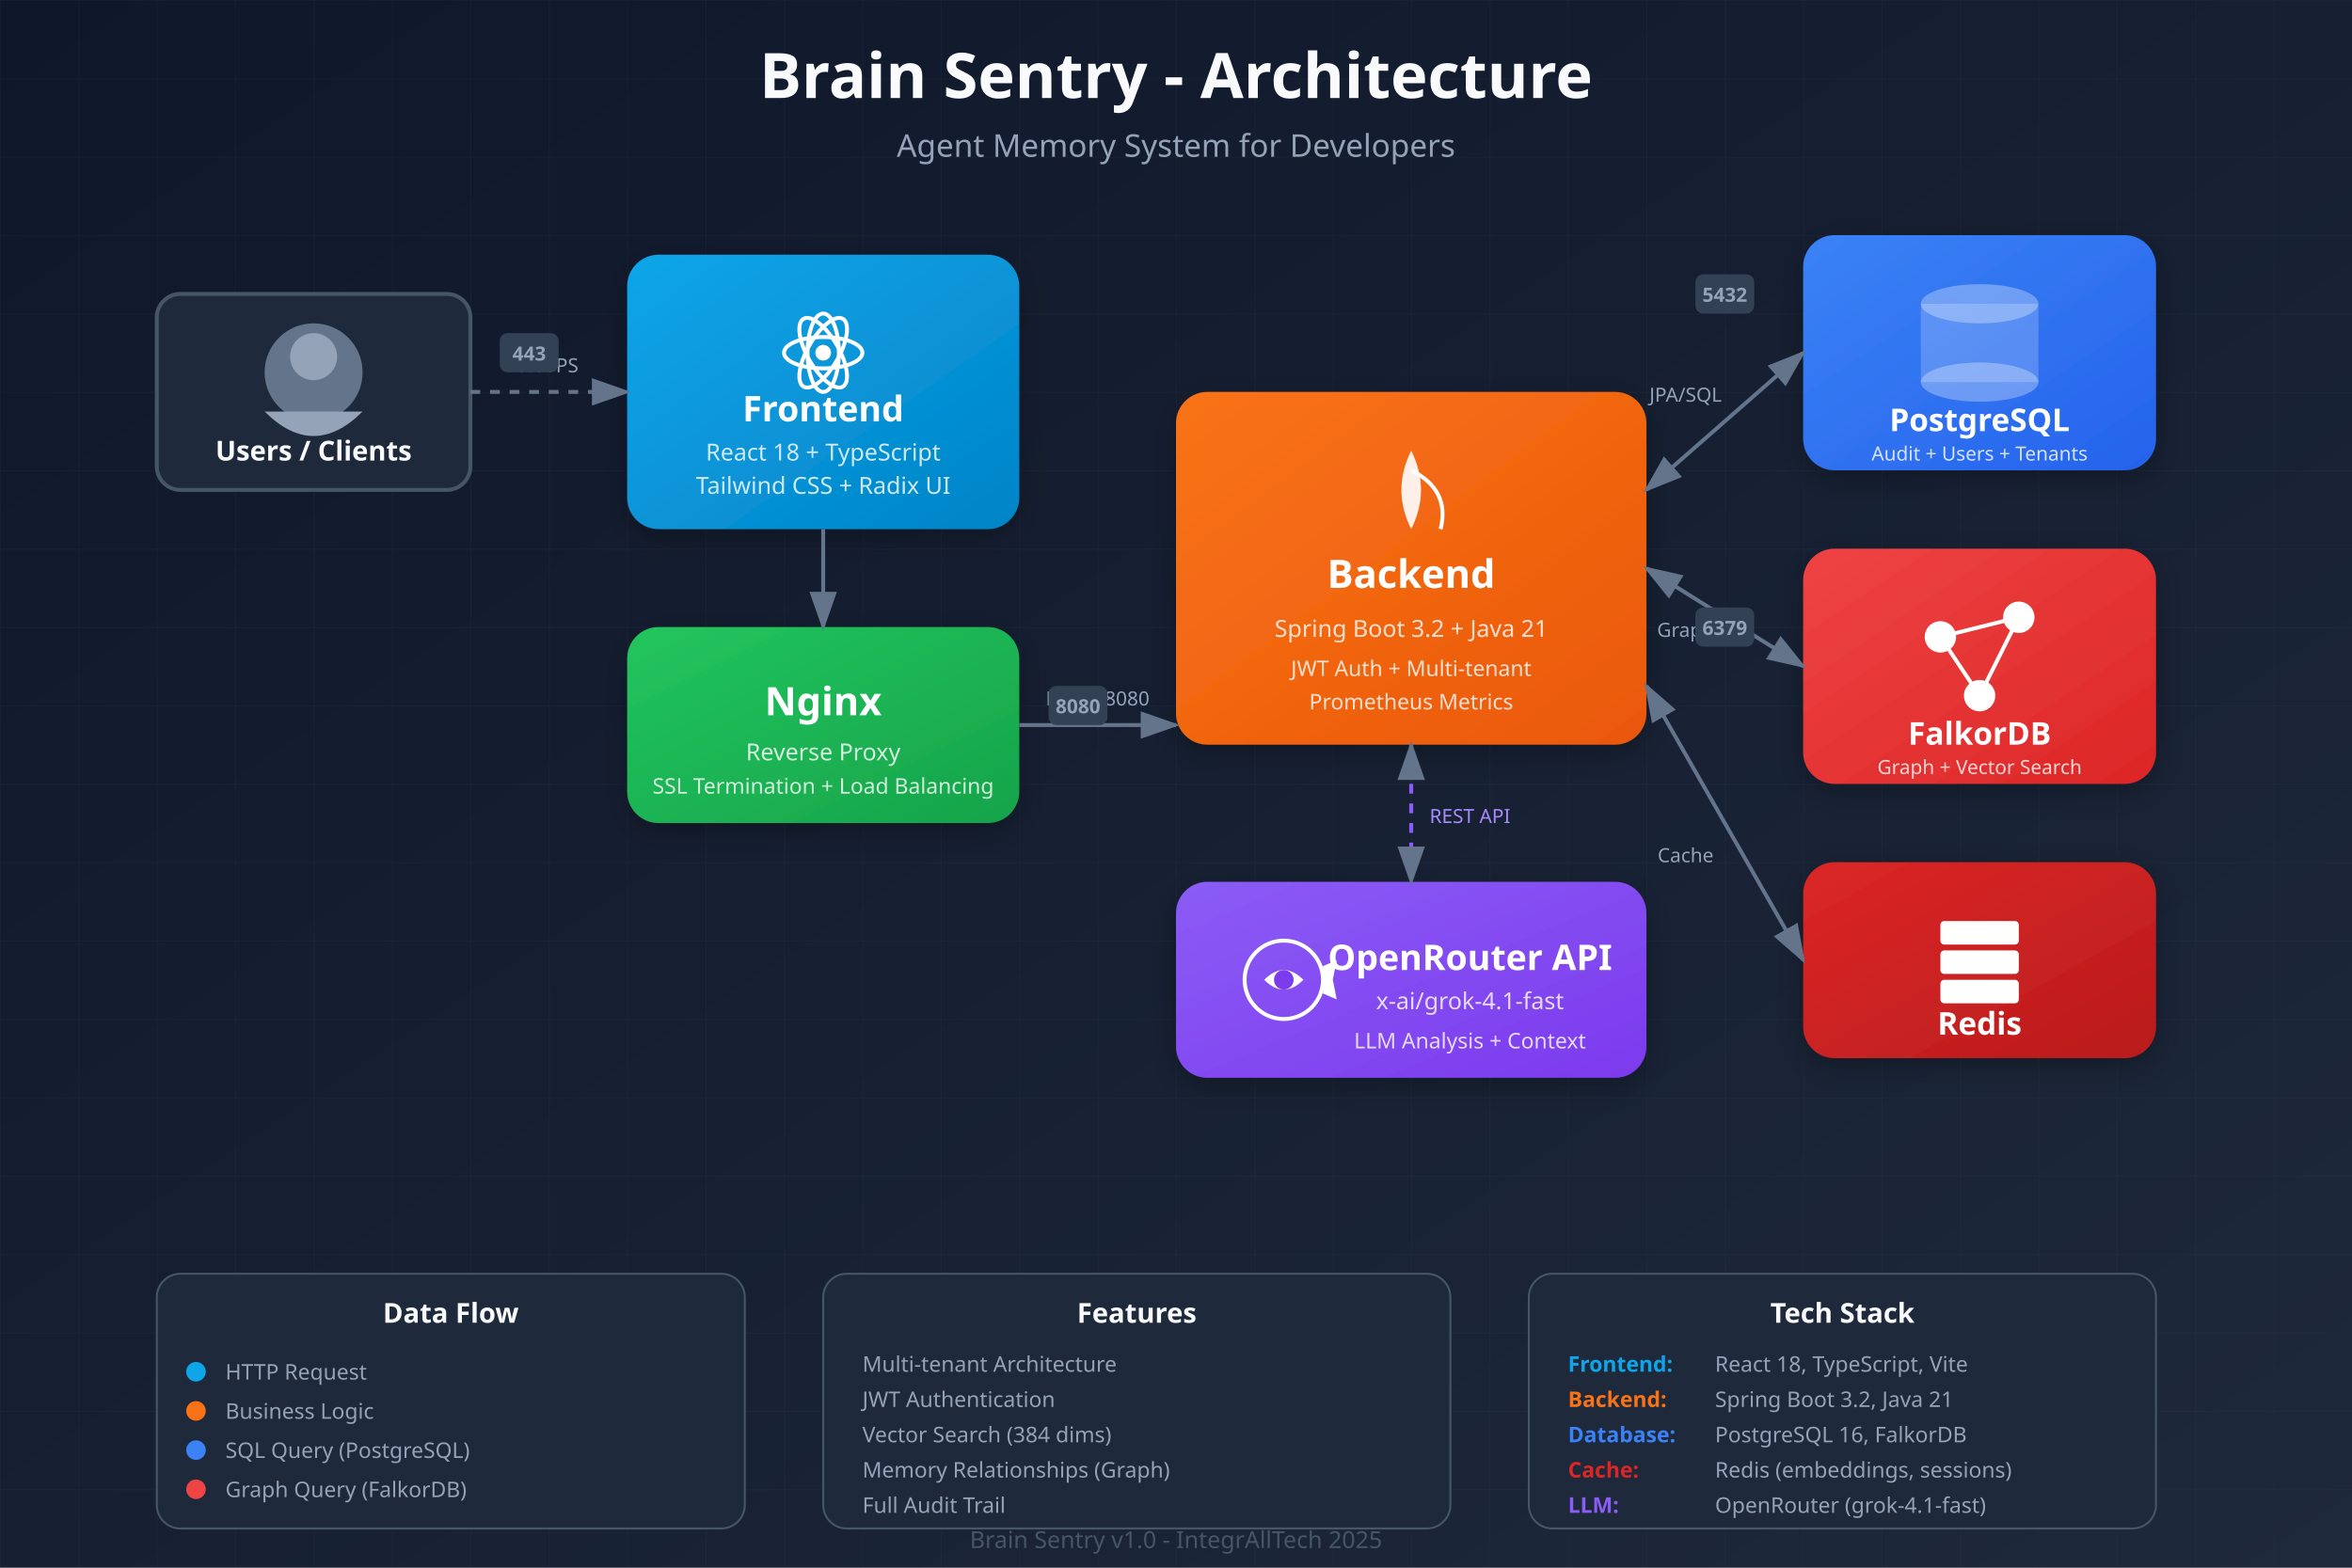
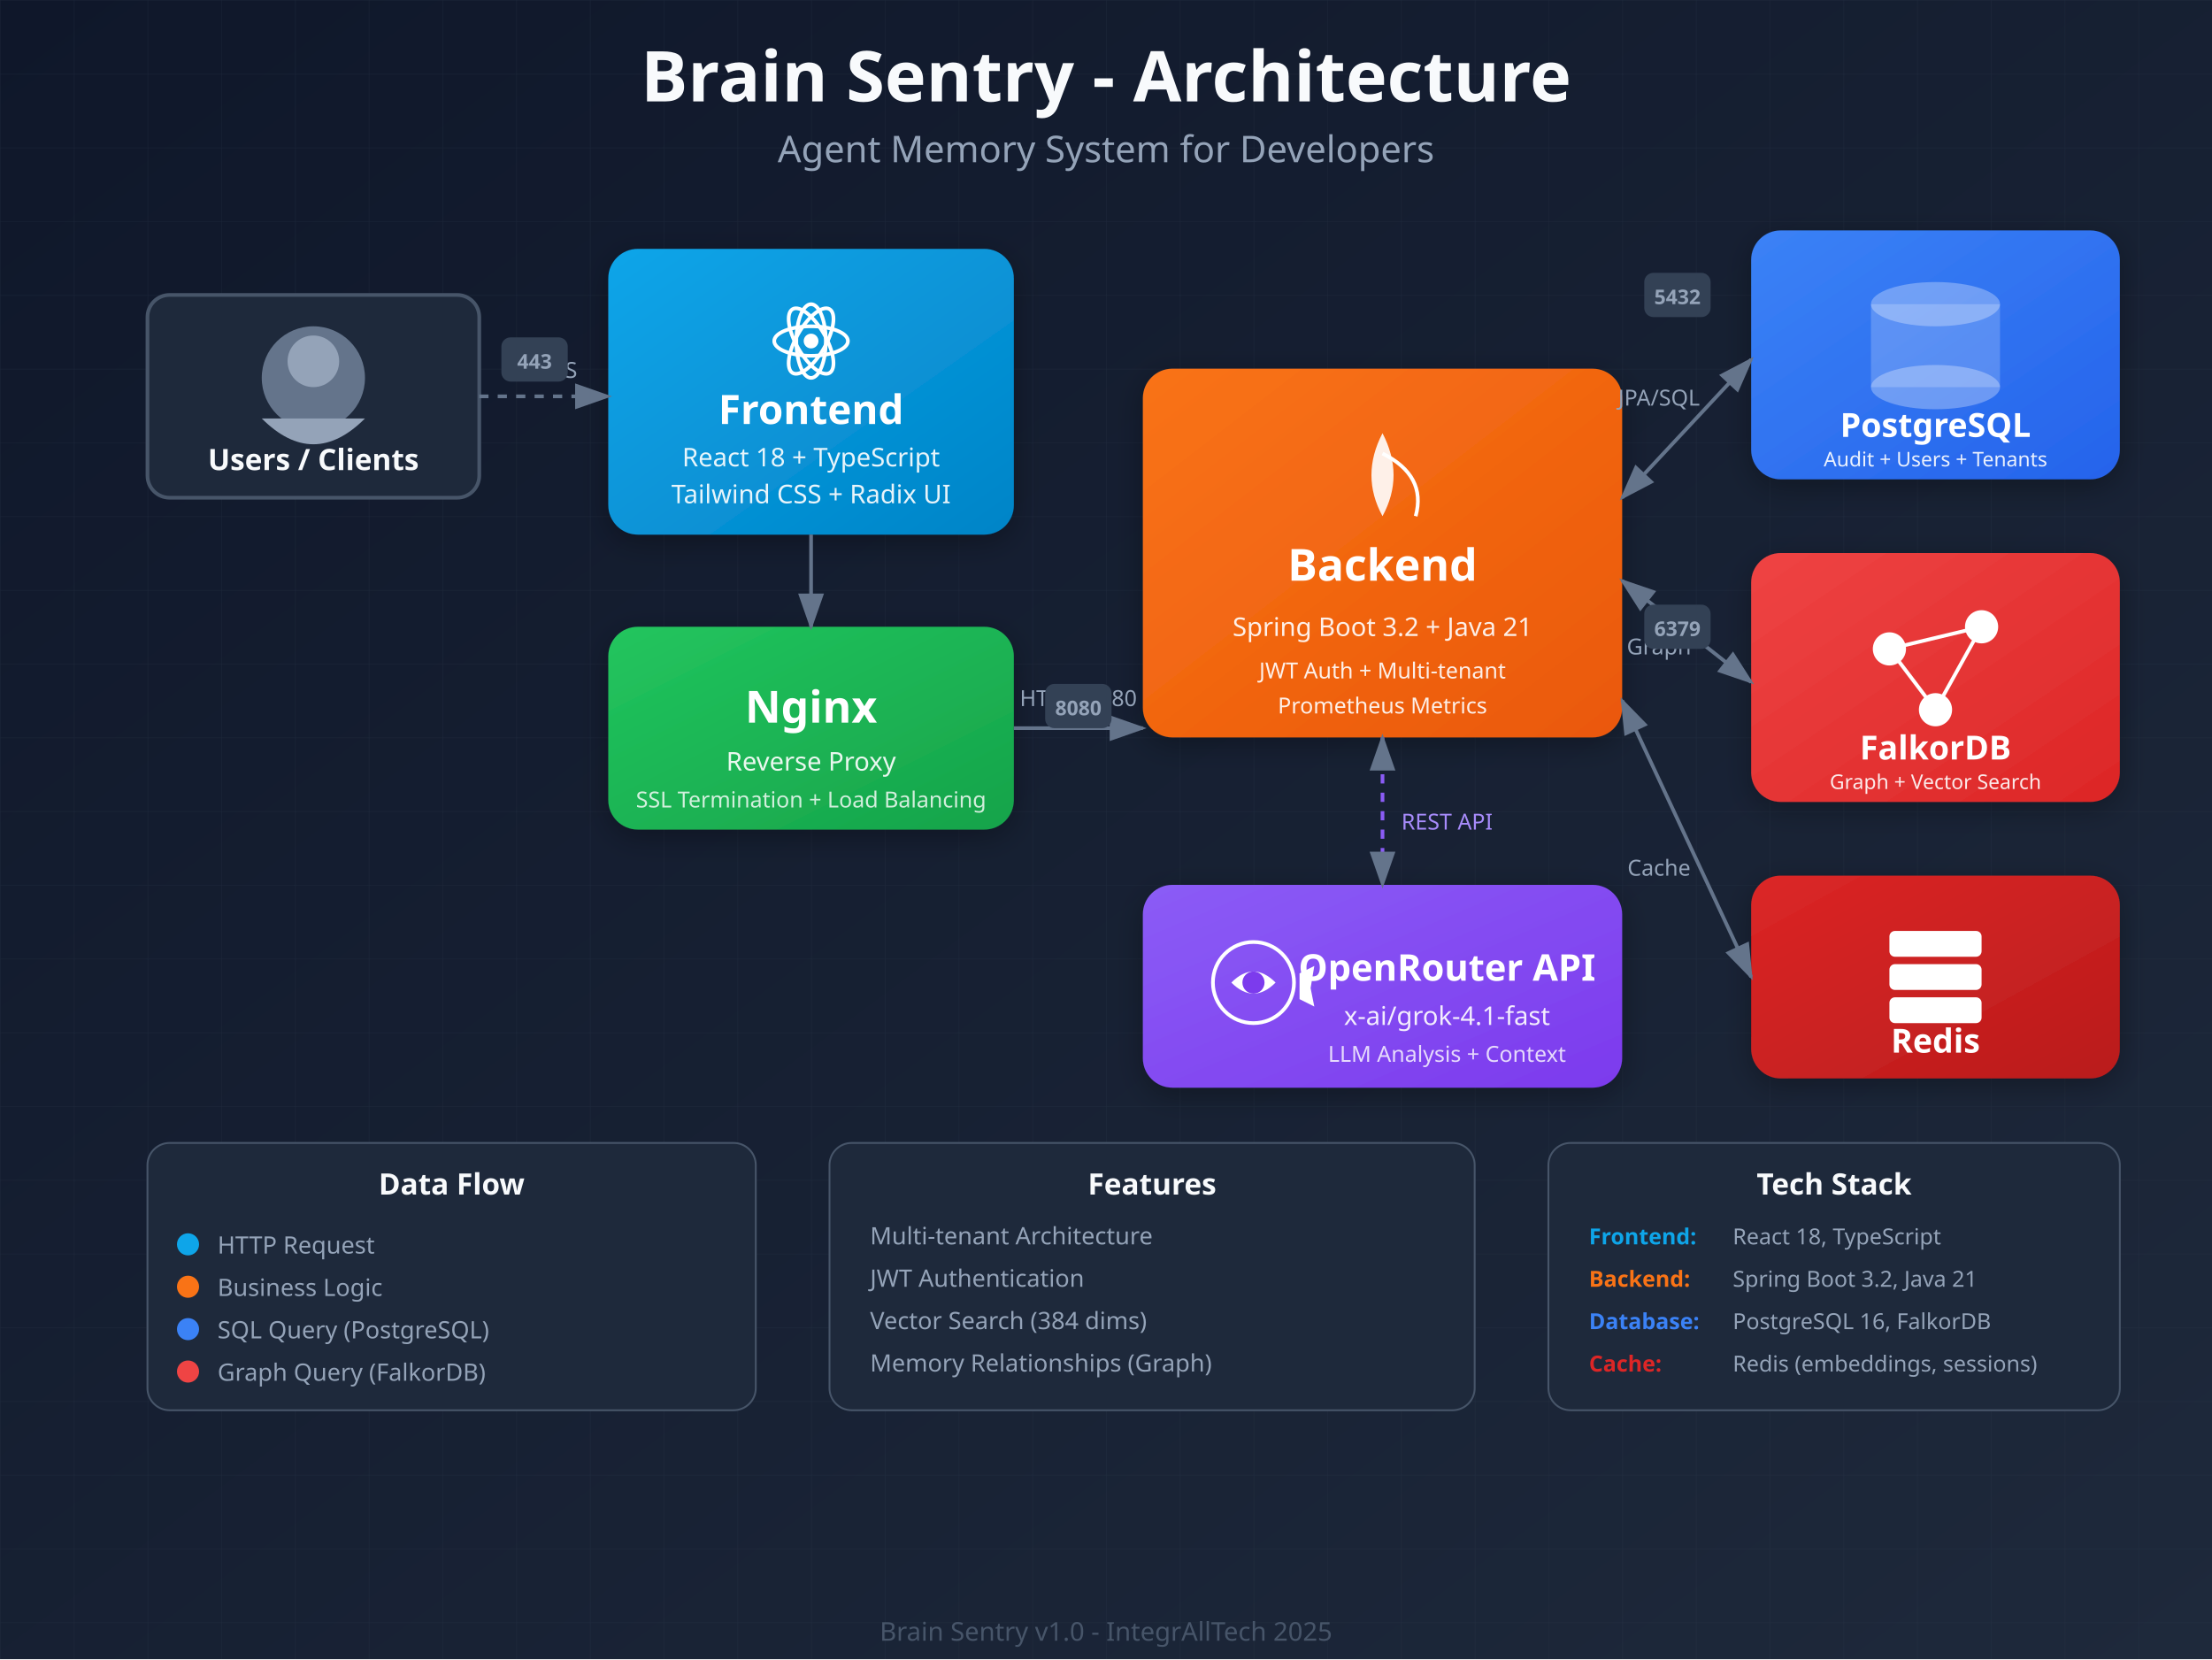
- <svg xmlns="http://www.w3.org/2000/svg" viewBox="0 0 1200 800" font-family="'Segoe UI', system-ui, sans-serif">
+ <svg xmlns="http://www.w3.org/2000/svg" viewBox="0 0 1200 900" font-family="'Segoe UI', system-ui, sans-serif">
  <defs>
    <linearGradient id="bgGradient" x1="0%" y1="0%" x2="100%" y2="100%">
      <stop offset="0%" stop-color="#0f172a" />
      <stop offset="100%" stop-color="#1e293b" />
    </linearGradient>
    <linearGradient id="frontendGrad" x1="0%" y1="0%" x2="100%" y2="100%">
      <stop offset="0%" stop-color="#0ea5e9" />
      <stop offset="100%" stop-color="#0284c7" />
    </linearGradient>
    <linearGradient id="nginxGrad" x1="0%" y1="0%" x2="100%" y2="100%">
      <stop offset="0%" stop-color="#22c55e" />
      <stop offset="100%" stop-color="#16a34a" />
    </linearGradient>
    <linearGradient id="backendGrad" x1="0%" y1="0%" x2="100%" y2="100%">
      <stop offset="0%" stop-color="#f97316" />
      <stop offset="100%" stop-color="#ea580c" />
    </linearGradient>
    <linearGradient id="postgresGrad" x1="0%" y1="0%" x2="100%" y2="100%">
      <stop offset="0%" stop-color="#3b82f6" />
      <stop offset="100%" stop-color="#2563eb" />
    </linearGradient>
    <linearGradient id="falkorGrad" x1="0%" y1="0%" x2="100%" y2="100%">
      <stop offset="0%" stop-color="#ef4444" />
      <stop offset="100%" stop-color="#dc2626" />
    </linearGradient>
    <linearGradient id="redisGrad" x1="0%" y1="0%" x2="100%" y2="100%">
      <stop offset="0%" stop-color="#dc2626" />
      <stop offset="100%" stop-color="#b91c1c" />
    </linearGradient>
    <linearGradient id="llmGrad" x1="0%" y1="0%" x2="100%" y2="100%">
      <stop offset="0%" stop-color="#8b5cf6" />
      <stop offset="100%" stop-color="#7c3aed" />
    </linearGradient>
    <filter id="shadow" x="-20%" y="-20%" width="140%" height="140%">
      <feDropShadow dx="0" dy="4" stdDeviation="8" flood-opacity="0.3" />
    </filter>
    <filter id="glow" x="-50%" y="-50%" width="200%" height="200%">
      <feGaussianBlur stdDeviation="3" result="coloredBlur" />
      <feMerge>
        <feMergeNode in="coloredBlur" />
        <feMergeNode in="SourceGraphic" />
      </feMerge>
    </filter>
    <marker id="arrowhead" markerWidth="10" markerHeight="7" refX="9" refY="3.5" orient="auto">
      <polygon points="0 0, 10 3.5, 0 7" fill="#64748b" />
    </marker>
    <marker id="arrowhead-bi" markerWidth="10" markerHeight="7" refX="9" refY="3.5" orient="auto">
      <polygon points="0 0, 10 3.5, 0 7" fill="#64748b" />
    </marker>
    <marker id="arrowhead-start" markerWidth="10" markerHeight="7" refX="1" refY="3.5" orient="auto">
      <polygon points="10 0, 0 3.5, 10 7" fill="#64748b" />
    </marker>
  </defs>
-   <rect width="1200" height="800" fill="url(#bgGradient)" />
+   <rect width="1200" height="900" fill="url(#bgGradient)" />
  <pattern id="grid" width="40" height="40" patternUnits="userSpaceOnUse">
    <path d="M 40 0 L 0 0 0 40" fill="none" stroke="#334155" stroke-width="0.5" opacity="0.3" />
  </pattern>
-   <rect width="1200" height="800" fill="url(#grid)" />
-   <text x="600" y="50" text-anchor="middle" fill="#f8fafc" font-size="32" font-weight="bold">Brain Sentry - Architecture</text>
-   <text x="600" y="80" text-anchor="middle" fill="#94a3b8" font-size="16">Agent Memory System for Developers</text>
-   <g transform="translate(80, 150)">
-     <rect x="0" y="0" width="160" height="100" rx="12" fill="#1e293b" stroke="#475569" stroke-width="2" />
-     <circle cx="80" cy="40" r="25" fill="#64748b" />
-     <circle cx="80" cy="32" r="12" fill="#94a3b8" />
-     <path d="M55 60 Q80 85 105 60" fill="#94a3b8" />
-     <text x="80" y="85" text-anchor="middle" fill="#f8fafc" font-size="14" font-weight="600">Users / Clients</text>
+   <rect width="1200" height="900" fill="url(#grid)" />
+   <text x="600" y="55" text-anchor="middle" fill="#f8fafc" font-size="38" font-weight="bold">Brain Sentry - Architecture</text>
+   <text x="600" y="88" text-anchor="middle" fill="#94a3b8" font-size="20">Agent Memory System for Developers</text>
+   <g transform="translate(80, 160)">
+     <rect x="0" y="0" width="180" height="110" rx="12" fill="#1e293b" stroke="#475569" stroke-width="2" />
+     <circle cx="90" cy="45" r="28" fill="#64748b" />
+     <circle cx="90" cy="36" r="14" fill="#94a3b8" />
+     <path d="M62 67 Q90 95 118 67" fill="#94a3b8" />
+     <text x="90" y="95" text-anchor="middle" fill="#f8fafc" font-size="16" font-weight="600">Users / Clients</text>
  </g>
-   <g transform="translate(320, 130)" filter="url(#shadow)">
-     <rect x="0" y="0" width="200" height="140" rx="16" fill="url(#frontendGrad)" />
-     <g transform="translate(75, 25)">
+   <g transform="translate(330, 135)" filter="url(#shadow)">
+     <rect x="0" y="0" width="220" height="155" rx="16" fill="url(#frontendGrad)" />
+     <g transform="translate(85, 25)">
      <ellipse cx="25" cy="25" rx="20" ry="8" fill="none" stroke="white" stroke-width="2" />
      <ellipse cx="25" cy="25" rx="8" ry="20" fill="none" stroke="white" stroke-width="2" />
      <ellipse cx="25" cy="25" rx="20" ry="8" fill="none" stroke="white" stroke-width="2" transform="rotate(60 25 25)" />
      <ellipse cx="25" cy="25" rx="20" ry="8" fill="none" stroke="white" stroke-width="2" transform="rotate(-60 25 25)" />
      <circle cx="25" cy="25" r="4" fill="white" />
    </g>
-     <text x="100" y="85" text-anchor="middle" fill="white" font-size="18" font-weight="bold">Frontend</text>
-     <text x="100" y="105" text-anchor="middle" fill="rgba(255,255,255,0.8)" font-size="12">React 18 + TypeScript</text>
-     <text x="100" y="122" text-anchor="middle" fill="rgba(255,255,255,0.8)" font-size="12">Tailwind CSS + Radix UI</text>
+     <text x="110" y="95" text-anchor="middle" fill="white" font-size="22" font-weight="bold">Frontend</text>
+     <text x="110" y="118" text-anchor="middle" fill="rgba(255,255,255,0.9)" font-size="14">React 18 + TypeScript</text>
+     <text x="110" y="138" text-anchor="middle" fill="rgba(255,255,255,0.9)" font-size="14">Tailwind CSS + Radix UI</text>
  </g>
-   <g transform="translate(320, 320)" filter="url(#shadow)">
-     <rect x="0" y="0" width="200" height="100" rx="16" fill="url(#nginxGrad)" />
-     <text x="100" y="45" text-anchor="middle" fill="white" font-size="20" font-weight="bold">Nginx</text>
-     <text x="100" y="68" text-anchor="middle" fill="rgba(255,255,255,0.8)" font-size="12">Reverse Proxy</text>
-     <text x="100" y="85" text-anchor="middle" fill="rgba(255,255,255,0.8)" font-size="11">SSL Termination + Load Balancing</text>
+   <g transform="translate(330, 340)" filter="url(#shadow)">
+     <rect x="0" y="0" width="220" height="110" rx="16" fill="url(#nginxGrad)" />
+     <text x="110" y="52" text-anchor="middle" fill="white" font-size="24" font-weight="bold">Nginx</text>
+     <text x="110" y="78" text-anchor="middle" fill="rgba(255,255,255,0.9)" font-size="14">Reverse Proxy</text>
+     <text x="110" y="98" text-anchor="middle" fill="rgba(255,255,255,0.8)" font-size="12">SSL Termination + Load Balancing</text>
  </g>
-   <g transform="translate(600, 200)" filter="url(#shadow)">
-     <rect x="0" y="0" width="240" height="180" rx="16" fill="url(#backendGrad)" />
-     <path d="M120 30 Q130 50 120 70 Q110 50 120 30" fill="white" opacity="0.9" />
-     <path d="M120 40 Q140 50 135 70" fill="none" stroke="white" stroke-width="2" />
-     <text x="120" y="100" text-anchor="middle" fill="white" font-size="20" font-weight="bold">Backend</text>
-     <text x="120" y="125" text-anchor="middle" fill="rgba(255,255,255,0.8)" font-size="12">Spring Boot 3.2 + Java 21</text>
-     <text x="120" y="145" text-anchor="middle" fill="rgba(255,255,255,0.8)" font-size="11">JWT Auth + Multi-tenant</text>
-     <text x="120" y="162" text-anchor="middle" fill="rgba(255,255,255,0.8)" font-size="11">Prometheus Metrics</text>
+   <g transform="translate(620, 200)" filter="url(#shadow)">
+     <rect x="0" y="0" width="260" height="200" rx="16" fill="url(#backendGrad)" />
+     <path d="M130 35 Q142 58 130 80 Q118 58 130 35" fill="white" opacity="0.9" />
+     <path d="M130 46 Q154 58 148 80" fill="none" stroke="white" stroke-width="2" />
+     <text x="130" y="115" text-anchor="middle" fill="white" font-size="24" font-weight="bold">Backend</text>
+     <text x="130" y="145" text-anchor="middle" fill="rgba(255,255,255,0.9)" font-size="14">Spring Boot 3.2 + Java 21</text>
+     <text x="130" y="168" text-anchor="middle" fill="rgba(255,255,255,0.9)" font-size="12">JWT Auth + Multi-tenant</text>
+     <text x="130" y="187" text-anchor="middle" fill="rgba(255,255,255,0.9)" font-size="12">Prometheus Metrics</text>
  </g>
-   <g transform="translate(920, 120)" filter="url(#shadow)">
-     <rect x="0" y="0" width="180" height="120" rx="16" fill="url(#postgresGrad)" />
-     <ellipse cx="90" cy="35" rx="30" ry="10" fill="rgba(255,255,255,0.3)" />
-     <rect x="60" y="35" width="60" height="40" fill="rgba(255,255,255,0.2)" />
-     <ellipse cx="90" cy="75" rx="30" ry="10" fill="rgba(255,255,255,0.3)" />
-     <text x="90" y="100" text-anchor="middle" fill="white" font-size="16" font-weight="bold">PostgreSQL</text>
-     <text x="90" y="115" text-anchor="middle" fill="rgba(255,255,255,0.8)" font-size="10">Audit + Users + Tenants</text>
+   <g transform="translate(950, 125)" filter="url(#shadow)">
+     <rect x="0" y="0" width="200" height="135" rx="16" fill="url(#postgresGrad)" />
+     <ellipse cx="100" cy="40" rx="35" ry="12" fill="rgba(255,255,255,0.3)" />
+     <rect x="65" y="40" width="70" height="45" fill="rgba(255,255,255,0.2)" />
+     <ellipse cx="100" cy="85" rx="35" ry="12" fill="rgba(255,255,255,0.3)" />
+     <text x="100" y="112" text-anchor="middle" fill="white" font-size="18" font-weight="bold">PostgreSQL</text>
+     <text x="100" y="128" text-anchor="middle" fill="rgba(255,255,255,0.9)" font-size="11">Audit + Users + Tenants</text>
  </g>
-   <g transform="translate(920, 280)" filter="url(#shadow)">
-     <rect x="0" y="0" width="180" height="120" rx="16" fill="url(#falkorGrad)" />
-     <circle cx="70" cy="45" r="8" fill="white" />
-     <circle cx="110" cy="35" r="8" fill="white" />
-     <circle cx="90" cy="75" r="8" fill="white" />
-     <line x1="70" y1="45" x2="110" y2="35" stroke="white" stroke-width="2" />
-     <line x1="70" y1="45" x2="90" y2="75" stroke="white" stroke-width="2" />
-     <line x1="110" y1="35" x2="90" y2="75" stroke="white" stroke-width="2" />
-     <text x="90" y="100" text-anchor="middle" fill="white" font-size="16" font-weight="bold">FalkorDB</text>
-     <text x="90" y="115" text-anchor="middle" fill="rgba(255,255,255,0.8)" font-size="10">Graph + Vector Search</text>
+   <g transform="translate(950, 300)" filter="url(#shadow)">
+     <rect x="0" y="0" width="200" height="135" rx="16" fill="url(#falkorGrad)" />
+     <circle cx="75" cy="52" r="9" fill="white" />
+     <circle cx="125" cy="40" r="9" fill="white" />
+     <circle cx="100" cy="85" r="9" fill="white" />
+     <line x1="75" y1="52" x2="125" y2="40" stroke="white" stroke-width="2" />
+     <line x1="75" y1="52" x2="100" y2="85" stroke="white" stroke-width="2" />
+     <line x1="125" y1="40" x2="100" y2="85" stroke="white" stroke-width="2" />
+     <text x="100" y="112" text-anchor="middle" fill="white" font-size="18" font-weight="bold">FalkorDB</text>
+     <text x="100" y="128" text-anchor="middle" fill="rgba(255,255,255,0.9)" font-size="11">Graph + Vector Search</text>
  </g>
-   <g transform="translate(920, 440)" filter="url(#shadow)">
-     <rect x="0" y="0" width="180" height="100" rx="16" fill="url(#redisGrad)" />
-     <rect x="70" y="30" width="40" height="12" rx="2" fill="white" />
-     <rect x="70" y="45" width="40" height="12" rx="2" fill="white" />
-     <rect x="70" y="60" width="40" height="12" rx="2" fill="white" />
-     <text x="90" y="88" text-anchor="middle" fill="white" font-size="16" font-weight="bold">Redis</text>
+   <g transform="translate(950, 475)" filter="url(#shadow)">
+     <rect x="0" y="0" width="200" height="110" rx="16" fill="url(#redisGrad)" />
+     <rect x="75" y="30" width="50" height="14" rx="3" fill="white" />
+     <rect x="75" y="48" width="50" height="14" rx="3" fill="white" />
+     <rect x="75" y="66" width="50" height="14" rx="3" fill="white" />
+     <text x="100" y="96" text-anchor="middle" fill="white" font-size="18" font-weight="bold">Redis</text>
  </g>
-   <g transform="translate(600, 450)" filter="url(#shadow)">
-     <rect x="0" y="0" width="240" height="100" rx="16" fill="url(#llmGrad)" />
-     <g transform="translate(30, 25)">
-       <circle cx="25" cy="25" r="20" fill="none" stroke="white" stroke-width="2" />
-       <path d="M15 25 Q25 15 35 25 Q25 35 15 25" fill="white" />
-       <circle cx="25" cy="25" r="5" fill="#7c3aed" />
-       <path d="M45 18 L52 15 L50 25 L52 35 L45 32" fill="white" />
+   <g transform="translate(620, 480)" filter="url(#shadow)">
+     <rect x="0" y="0" width="260" height="110" rx="16" fill="url(#llmGrad)" />
+     <g transform="translate(35, 28)">
+       <circle cx="25" cy="25" r="22" fill="none" stroke="white" stroke-width="2" />
+       <path d="M13 25 Q25 13 37 25 Q25 37 13 25" fill="white" />
+       <circle cx="25" cy="25" r="6" fill="#7c3aed" />
+       <path d="M50 20 L58 16 L56 28 L58 38 L50 34" fill="white" />
    </g>
-     <text x="150" y="45" text-anchor="middle" fill="white" font-size="18" font-weight="bold">OpenRouter API</text>
-     <text x="150" y="65" text-anchor="middle" fill="rgba(255,255,255,0.8)" font-size="12">x-ai/grok-4.1-fast</text>
-     <text x="150" y="85" text-anchor="middle" fill="rgba(255,255,255,0.8)" font-size="11">LLM Analysis + Context</text>
+     <text x="165" y="52" text-anchor="middle" fill="white" font-size="20" font-weight="bold">OpenRouter API</text>
+     <text x="165" y="76" text-anchor="middle" fill="rgba(255,255,255,0.9)" font-size="14">x-ai/grok-4.1-fast</text>
+     <text x="165" y="96" text-anchor="middle" fill="rgba(255,255,255,0.8)" font-size="12">LLM Analysis + Context</text>
  </g>
-   <path d="M240 200 L320 200" stroke="#64748b" stroke-width="2" stroke-dasharray="5,5" marker-end="url(#arrowhead)" />
-   <text x="280" y="190" text-anchor="middle" fill="#94a3b8" font-size="10">HTTPS</text>
-   <path d="M420 270 L420 320" stroke="#64748b" stroke-width="2" marker-end="url(#arrowhead)" />
-   <path d="M520 370 L600 370" stroke="#64748b" stroke-width="2" marker-end="url(#arrowhead)" />
-   <text x="560" y="360" text-anchor="middle" fill="#94a3b8" font-size="10">HTTP :8080</text>
-   <path d="M840 250 L920 180" stroke="#64748b" stroke-width="2" marker-end="url(#arrowhead)" marker-start="url(#arrowhead-start)" />
-   <text x="860" y="205" text-anchor="middle" fill="#94a3b8" font-size="10">JPA/SQL</text>
-   <path d="M840 290 L920 340" stroke="#64748b" stroke-width="2" marker-end="url(#arrowhead)" marker-start="url(#arrowhead-start)" />
-   <text x="860" y="325" text-anchor="middle" fill="#94a3b8" font-size="10">Graph</text>
-   <path d="M840 350 L920 490" stroke="#64748b" stroke-width="2" marker-end="url(#arrowhead)" marker-start="url(#arrowhead-start)" />
-   <text x="860" y="440" text-anchor="middle" fill="#94a3b8" font-size="10">Cache</text>
-   <path d="M720 380 L720 450" stroke="#8b5cf6" stroke-width="2" stroke-dasharray="5,5" marker-end="url(#arrowhead)" marker-start="url(#arrowhead-start)" />
-   <text x="750" y="420" text-anchor="middle" fill="#a78bfa" font-size="10">REST API</text>
-   <g transform="translate(80, 650)">
-     <rect x="0" y="0" width="300" height="130" rx="12" fill="#1e293b" stroke="#475569" stroke-width="1" />
-     <text x="150" y="25" text-anchor="middle" fill="#f8fafc" font-size="14" font-weight="bold">Data Flow</text>
-     <circle cx="20" cy="50" r="5" fill="#0ea5e9" />
-     <text x="35" y="54" fill="#94a3b8" font-size="11">HTTP Request</text>
-     <circle cx="20" cy="70" r="5" fill="#f97316" />
-     <text x="35" y="74" fill="#94a3b8" font-size="11">Business Logic</text>
-     <circle cx="20" cy="90" r="5" fill="#3b82f6" />
-     <text x="35" y="94" fill="#94a3b8" font-size="11">SQL Query (PostgreSQL)</text>
-     <circle cx="20" cy="110" r="5" fill="#ef4444" />
-     <text x="35" y="114" fill="#94a3b8" font-size="11">Graph Query (FalkorDB)</text>
+   <path d="M260 215 L330 215" stroke="#64748b" stroke-width="2" stroke-dasharray="5,5" marker-end="url(#arrowhead)" />
+   <text x="295" y="205" text-anchor="middle" fill="#94a3b8" font-size="12">HTTPS</text>
+   <path d="M440 290 L440 340" stroke="#64748b" stroke-width="2" marker-end="url(#arrowhead)" />
+   <path d="M550 395 L620 395" stroke="#64748b" stroke-width="2" marker-end="url(#arrowhead)" />
+   <text x="585" y="383" text-anchor="middle" fill="#94a3b8" font-size="12">HTTP :8080</text>
+   <path d="M880 270 L950 195" stroke="#64748b" stroke-width="2" marker-end="url(#arrowhead)" marker-start="url(#arrowhead-start)" />
+   <text x="900" y="220" text-anchor="middle" fill="#94a3b8" font-size="12">JPA/SQL</text>
+   <path d="M880 315 L950 370" stroke="#64748b" stroke-width="2" marker-end="url(#arrowhead)" marker-start="url(#arrowhead-start)" />
+   <text x="900" y="355" text-anchor="middle" fill="#94a3b8" font-size="12">Graph</text>
+   <path d="M880 380 L950 530" stroke="#64748b" stroke-width="2" marker-end="url(#arrowhead)" marker-start="url(#arrowhead-start)" />
+   <text x="900" y="475" text-anchor="middle" fill="#94a3b8" font-size="12">Cache</text>
+   <path d="M750 400 L750 480" stroke="#8b5cf6" stroke-width="2" stroke-dasharray="5,5" marker-end="url(#arrowhead)" marker-start="url(#arrowhead-start)" />
+   <text x="785" y="450" text-anchor="middle" fill="#a78bfa" font-size="12">REST API</text>
+   <g transform="translate(80, 620)">
+     <rect x="0" y="0" width="330" height="145" rx="12" fill="#1e293b" stroke="#475569" stroke-width="1" />
+     <text x="165" y="28" text-anchor="middle" fill="#f8fafc" font-size="16" font-weight="bold">Data Flow</text>
+     <circle cx="22" cy="55" r="6" fill="#0ea5e9" />
+     <text x="38" y="60" fill="#94a3b8" font-size="13">HTTP Request</text>
+     <circle cx="22" cy="78" r="6" fill="#f97316" />
+     <text x="38" y="83" fill="#94a3b8" font-size="13">Business Logic</text>
+     <circle cx="22" cy="101" r="6" fill="#3b82f6" />
+     <text x="38" y="106" fill="#94a3b8" font-size="13">SQL Query (PostgreSQL)</text>
+     <circle cx="22" cy="124" r="6" fill="#ef4444" />
+     <text x="38" y="129" fill="#94a3b8" font-size="13">Graph Query (FalkorDB)</text>
  </g>
-   <g transform="translate(420, 650)">
-     <rect x="0" y="0" width="320" height="130" rx="12" fill="#1e293b" stroke="#475569" stroke-width="1" />
-     <text x="160" y="25" text-anchor="middle" fill="#f8fafc" font-size="14" font-weight="bold">Features</text>
-     <text x="20" y="50" fill="#94a3b8" font-size="11"> Multi-tenant Architecture</text>
-     <text x="20" y="68" fill="#94a3b8" font-size="11"> JWT Authentication</text>
-     <text x="20" y="86" fill="#94a3b8" font-size="11"> Vector Search (384 dims)</text>
-     <text x="20" y="104" fill="#94a3b8" font-size="11"> Memory Relationships (Graph)</text>
-     <text x="20" y="122" fill="#94a3b8" font-size="11"> Full Audit Trail</text>
+   <g transform="translate(450, 620)">
+     <rect x="0" y="0" width="350" height="145" rx="12" fill="#1e293b" stroke="#475569" stroke-width="1" />
+     <text x="175" y="28" text-anchor="middle" fill="#f8fafc" font-size="16" font-weight="bold">Features</text>
+     <text x="22" y="55" fill="#94a3b8" font-size="13"> Multi-tenant Architecture</text>
+     <text x="22" y="78" fill="#94a3b8" font-size="13"> JWT Authentication</text>
+     <text x="22" y="101" fill="#94a3b8" font-size="13"> Vector Search (384 dims)</text>
+     <text x="22" y="124" fill="#94a3b8" font-size="13"> Memory Relationships (Graph)</text>
  </g>
-   <g transform="translate(780, 650)">
-     <rect x="0" y="0" width="320" height="130" rx="12" fill="#1e293b" stroke="#475569" stroke-width="1" />
-     <text x="160" y="25" text-anchor="middle" fill="#f8fafc" font-size="14" font-weight="bold">Tech Stack</text>
-     <text x="20" y="50" fill="#0ea5e9" font-size="11" font-weight="bold">Frontend:</text>
-     <text x="95" y="50" fill="#94a3b8" font-size="11">React 18, TypeScript, Vite</text>
-     <text x="20" y="68" fill="#f97316" font-size="11" font-weight="bold">Backend:</text>
-     <text x="95" y="68" fill="#94a3b8" font-size="11">Spring Boot 3.2, Java 21</text>
-     <text x="20" y="86" fill="#3b82f6" font-size="11" font-weight="bold">Database:</text>
-     <text x="95" y="86" fill="#94a3b8" font-size="11">PostgreSQL 16, FalkorDB</text>
-     <text x="20" y="104" fill="#dc2626" font-size="11" font-weight="bold">Cache:</text>
-     <text x="95" y="104" fill="#94a3b8" font-size="11">Redis (embeddings, sessions)</text>
-     <text x="20" y="122" fill="#8b5cf6" font-size="11" font-weight="bold">LLM:</text>
-     <text x="95" y="122" fill="#94a3b8" font-size="11">OpenRouter (grok-4.1-fast)</text>
+   <g transform="translate(840, 620)">
+     <rect x="0" y="0" width="310" height="145" rx="12" fill="#1e293b" stroke="#475569" stroke-width="1" />
+     <text x="155" y="28" text-anchor="middle" fill="#f8fafc" font-size="16" font-weight="bold">Tech Stack</text>
+     <text x="22" y="55" fill="#0ea5e9" font-size="12" font-weight="bold">Frontend:</text>
+     <text x="100" y="55" fill="#94a3b8" font-size="12">React 18, TypeScript</text>
+     <text x="22" y="78" fill="#f97316" font-size="12" font-weight="bold">Backend:</text>
+     <text x="100" y="78" fill="#94a3b8" font-size="12">Spring Boot 3.2, Java 21</text>
+     <text x="22" y="101" fill="#3b82f6" font-size="12" font-weight="bold">Database:</text>
+     <text x="100" y="101" fill="#94a3b8" font-size="12">PostgreSQL 16, FalkorDB</text>
+     <text x="22" y="124" fill="#dc2626" font-size="12" font-weight="bold">Cache:</text>
+     <text x="100" y="124" fill="#94a3b8" font-size="12">Redis (embeddings, sessions)</text>
  </g>
-   <g transform="translate(270, 180)">
-     <rect x="-15" y="-10" width="30" height="20" rx="4" fill="#334155" />
-     <text x="0" y="4" text-anchor="middle" fill="#94a3b8" font-size="10" font-weight="bold">443</text>
+   <g transform="translate(290, 195)">
+     <rect x="-18" y="-12" width="36" height="24" rx="5" fill="#334155" />
+     <text x="0" y="5" text-anchor="middle" fill="#94a3b8" font-size="11" font-weight="bold">443</text>
  </g>
-   <g transform="translate(550, 360)">
-     <rect x="-15" y="-10" width="30" height="20" rx="4" fill="#334155" />
-     <text x="0" y="4" text-anchor="middle" fill="#94a3b8" font-size="10" font-weight="bold">8080</text>
+   <g transform="translate(585, 383)">
+     <rect x="-18" y="-12" width="36" height="24" rx="5" fill="#334155" />
+     <text x="0" y="5" text-anchor="middle" fill="#94a3b8" font-size="11" font-weight="bold">8080</text>
  </g>
-   <g transform="translate(880, 150)">
-     <rect x="-15" y="-10" width="30" height="20" rx="4" fill="#334155" />
-     <text x="0" y="4" text-anchor="middle" fill="#94a3b8" font-size="10" font-weight="bold">5432</text>
+   <g transform="translate(910, 160)">
+     <rect x="-18" y="-12" width="36" height="24" rx="5" fill="#334155" />
+     <text x="0" y="5" text-anchor="middle" fill="#94a3b8" font-size="11" font-weight="bold">5432</text>
  </g>
-   <g transform="translate(880, 320)">
-     <rect x="-15" y="-10" width="30" height="20" rx="4" fill="#334155" />
-     <text x="0" y="4" text-anchor="middle" fill="#94a3b8" font-size="10" font-weight="bold">6379</text>
+   <g transform="translate(910, 340)">
+     <rect x="-18" y="-12" width="36" height="24" rx="5" fill="#334155" />
+     <text x="0" y="5" text-anchor="middle" fill="#94a3b8" font-size="11" font-weight="bold">6379</text>
  </g>
-   <text x="600" y="790" text-anchor="middle" fill="#475569" font-size="12">Brain Sentry v1.0 - IntegrAllTech 2025</text>
+   <text x="600" y="890" text-anchor="middle" fill="#475569" font-size="14">Brain Sentry v1.0 - IntegrAllTech 2025</text>
</svg>
